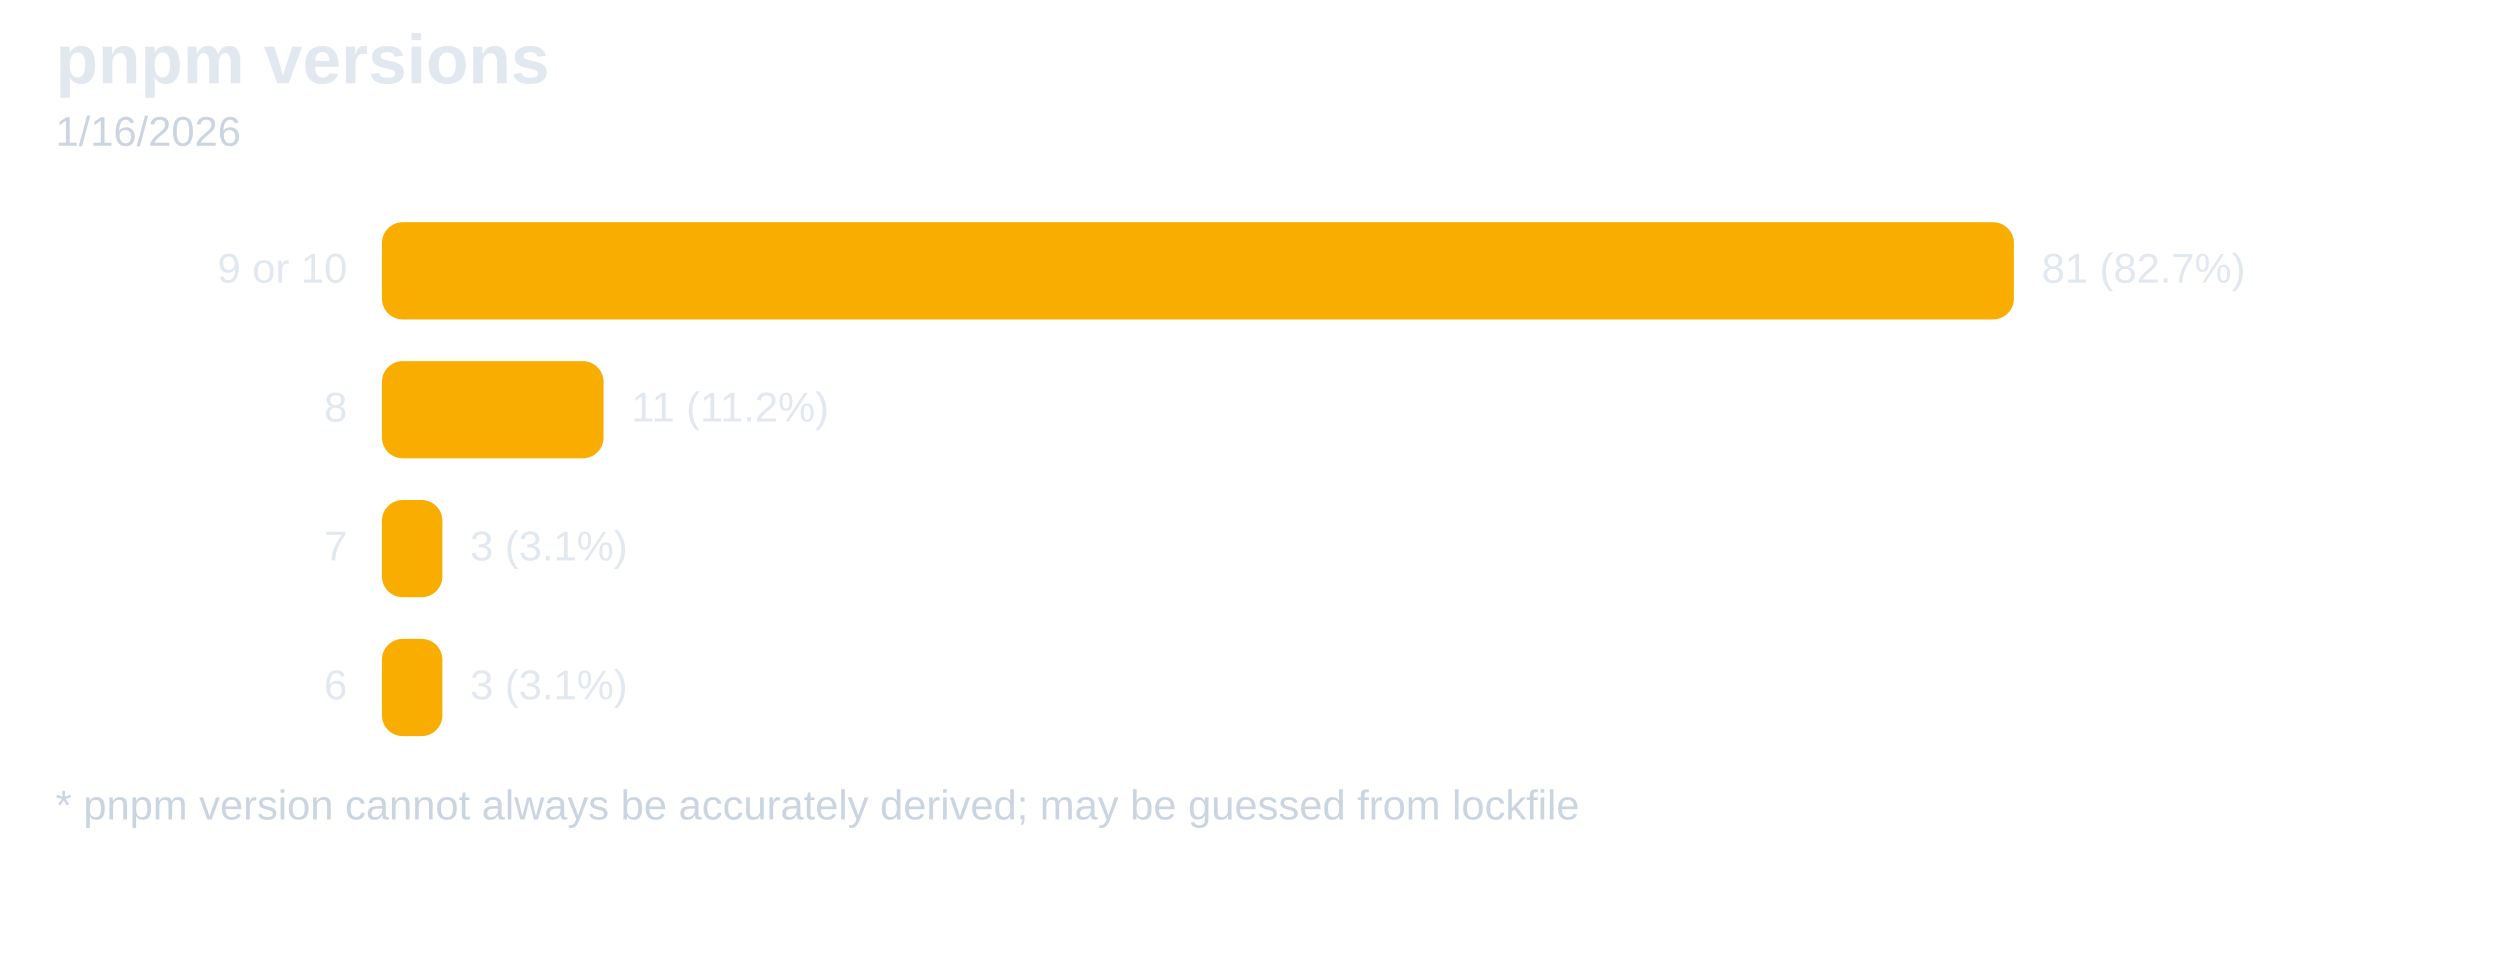
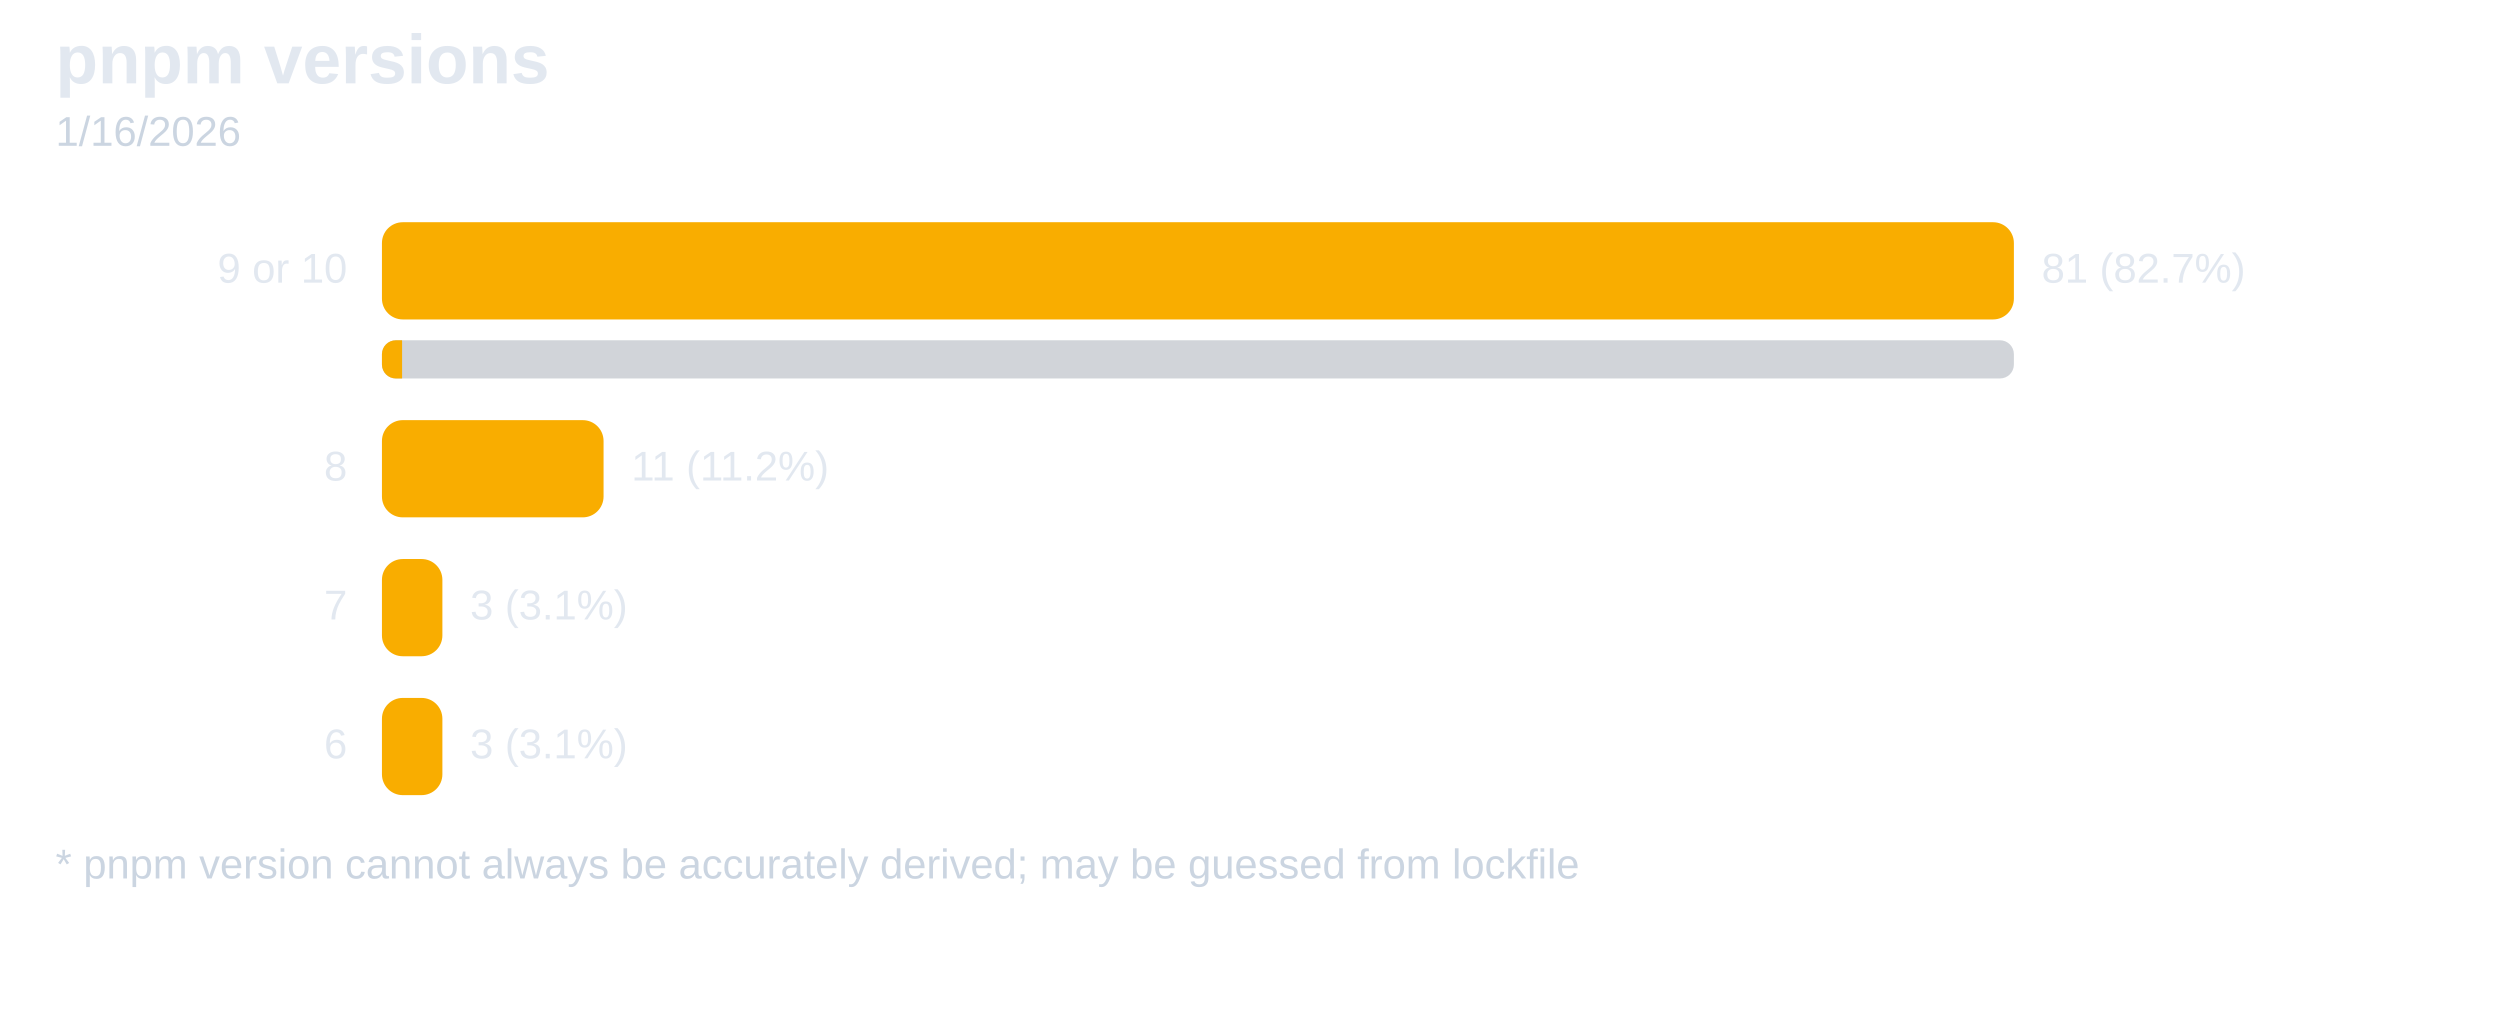
- <svg xmlns="http://www.w3.org/2000/svg" width="720" height="276" viewBox="0 0 720 276" role="img" aria-label="pnpm versions">
+ <svg xmlns="http://www.w3.org/2000/svg" width="720" height="293" viewBox="0 0 720 293" role="img" aria-label="pnpm versions">
  <style>
-     text { font-family: "Helvetica Neue", Arial, sans-serif; fill: #e2e8f0; }
-     .title { font-size: 20px; font-weight: 700; }
+     text { font-family: "Helvetica Neue", Arial, sans-serif; }
+     .title { font-size: 20px; font-weight: 700; fill: #e2e8f0; }
    .subtitle { font-size: 12px; fill: #cbd5e1; }
    .footer { font-size: 12px; fill: #cbd5e1; }
    .label { font-size: 12px; text-anchor: end; fill: #e2e8f0; }
    .value { font-size: 12px; fill: #e2e8f0; }
  </style>
  <text class="title" x="16" y="24">pnpm versions</text>
  <text class="subtitle" x="16" y="42">1/16/2026</text>
  <g class="bars">
    <g class="bar" data-label="9 or 10">
      <text class="label" x="100" y="78" dominant-baseline="middle">9 or 10</text>
      <rect x="110" y="64" width="470" height="28" rx="6" fill="#f9ad00" />
      <text class="value" x="588" y="78" dominant-baseline="middle">81 (82.7%)</text>
+       <clipPath id="mini-bar-dark-0-9-or-10">
+         <rect x="110" y="98" width="470" height="11" rx="4" />
+       </clipPath>
+       <rect x="110" y="98" width="470" height="11" rx="4" fill="#475569" opacity="0.25" />
+       <g clip-path="url(#mini-bar-dark-0-9-or-10)">
+         <rect x="110" y="98" width="5.802" height="11" fill="#f9ad00" />
+       </g>
    </g>
    <g class="bar" data-label="8">
-       <text class="label" x="100" y="118" dominant-baseline="middle">8</text>
-       <rect x="110" y="104" width="63.827" height="28" rx="6" fill="#f9ad00" />
-       <text class="value" x="181.827" y="118" dominant-baseline="middle">11 (11.2%)</text>
+       <text class="label" x="100" y="135" dominant-baseline="middle">8</text>
+       <rect x="110" y="121" width="63.827" height="28" rx="6" fill="#f9ad00" />
+       <text class="value" x="181.827" y="135" dominant-baseline="middle">11 (11.2%)</text>
    </g>
    <g class="bar" data-label="7">
-       <text class="label" x="100" y="158" dominant-baseline="middle">7</text>
-       <rect x="110" y="144" width="17.407" height="28" rx="6" fill="#f9ad00" />
-       <text class="value" x="135.407" y="158" dominant-baseline="middle">3 (3.1%)</text>
+       <text class="label" x="100" y="175" dominant-baseline="middle">7</text>
+       <rect x="110" y="161" width="17.407" height="28" rx="6" fill="#f9ad00" />
+       <text class="value" x="135.407" y="175" dominant-baseline="middle">3 (3.1%)</text>
    </g>
    <g class="bar" data-label="6">
-       <text class="label" x="100" y="198" dominant-baseline="middle">6</text>
-       <rect x="110" y="184" width="17.407" height="28" rx="6" fill="#f9ad00" />
-       <text class="value" x="135.407" y="198" dominant-baseline="middle">3 (3.1%)</text>
+       <text class="label" x="100" y="215" dominant-baseline="middle">6</text>
+       <rect x="110" y="201" width="17.407" height="28" rx="6" fill="#f9ad00" />
+       <text class="value" x="135.407" y="215" dominant-baseline="middle">3 (3.1%)</text>
    </g>
  </g>
-   <text class="footer" x="16" y="236">* pnpm version cannot always be accurately derived; may be guessed from lockfile</text>
+   <text class="footer" x="16" y="253">* pnpm version cannot always be accurately derived; may be guessed from lockfile</text>
</svg>
